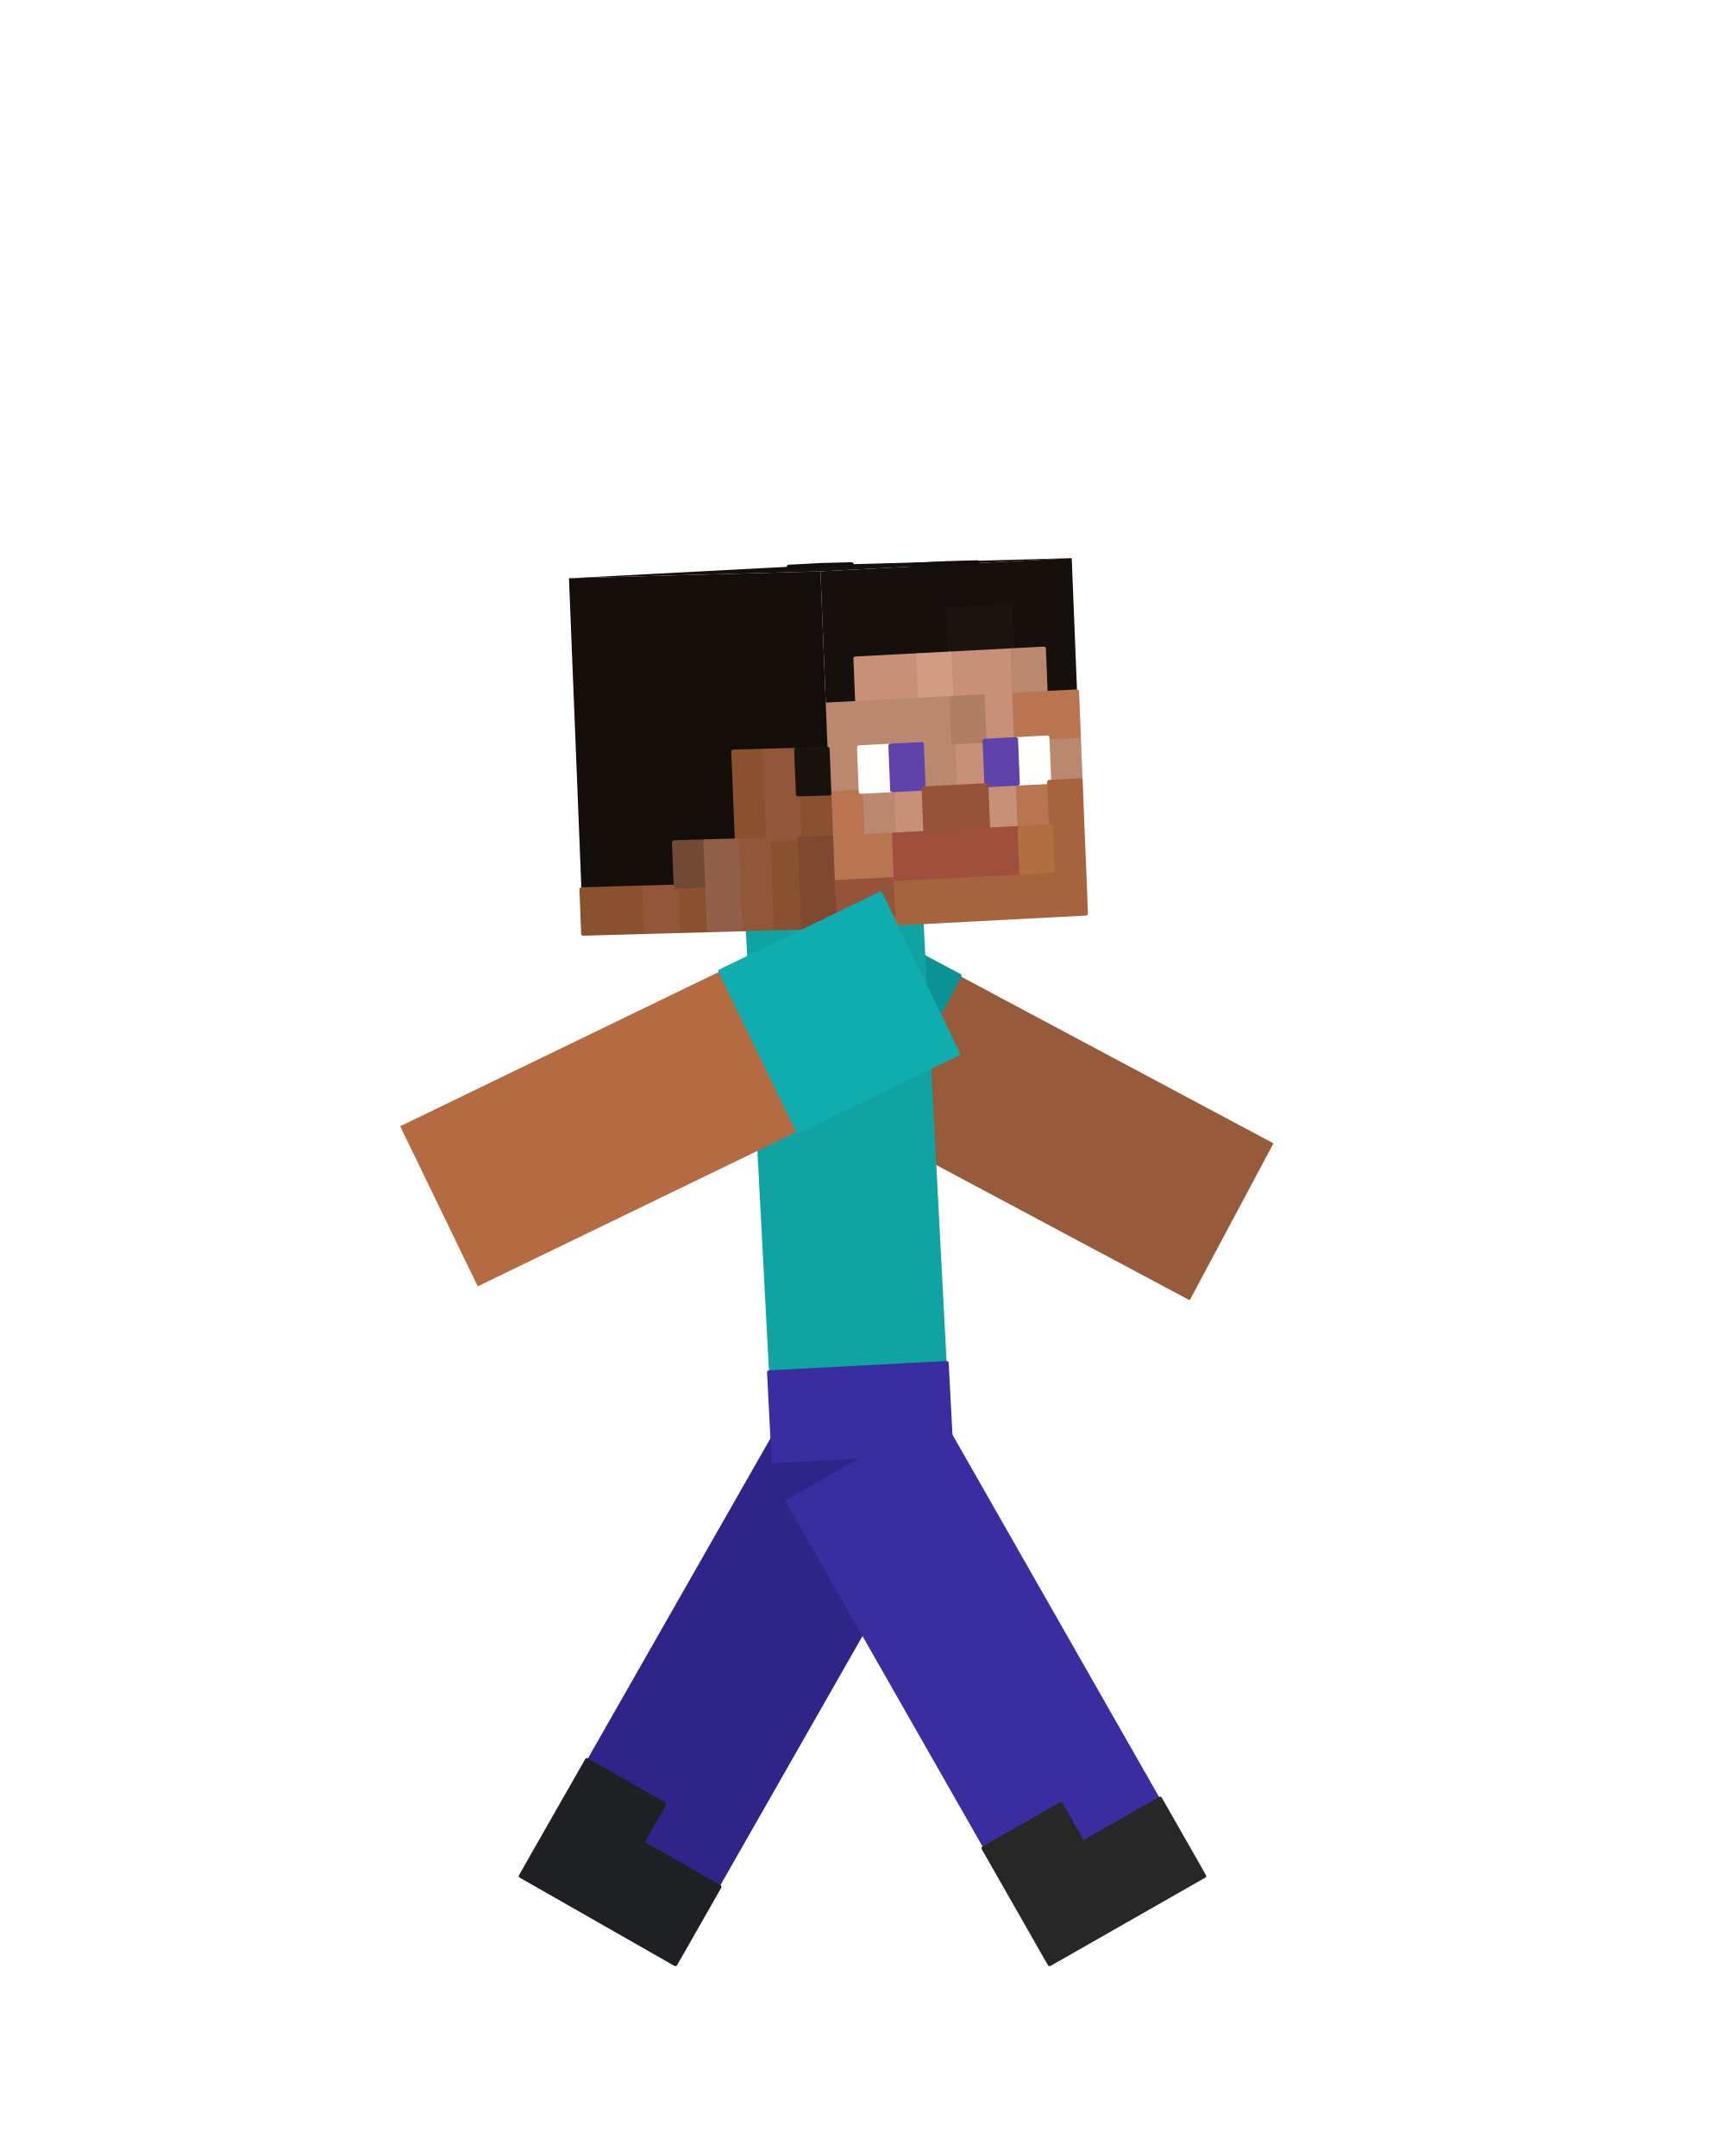
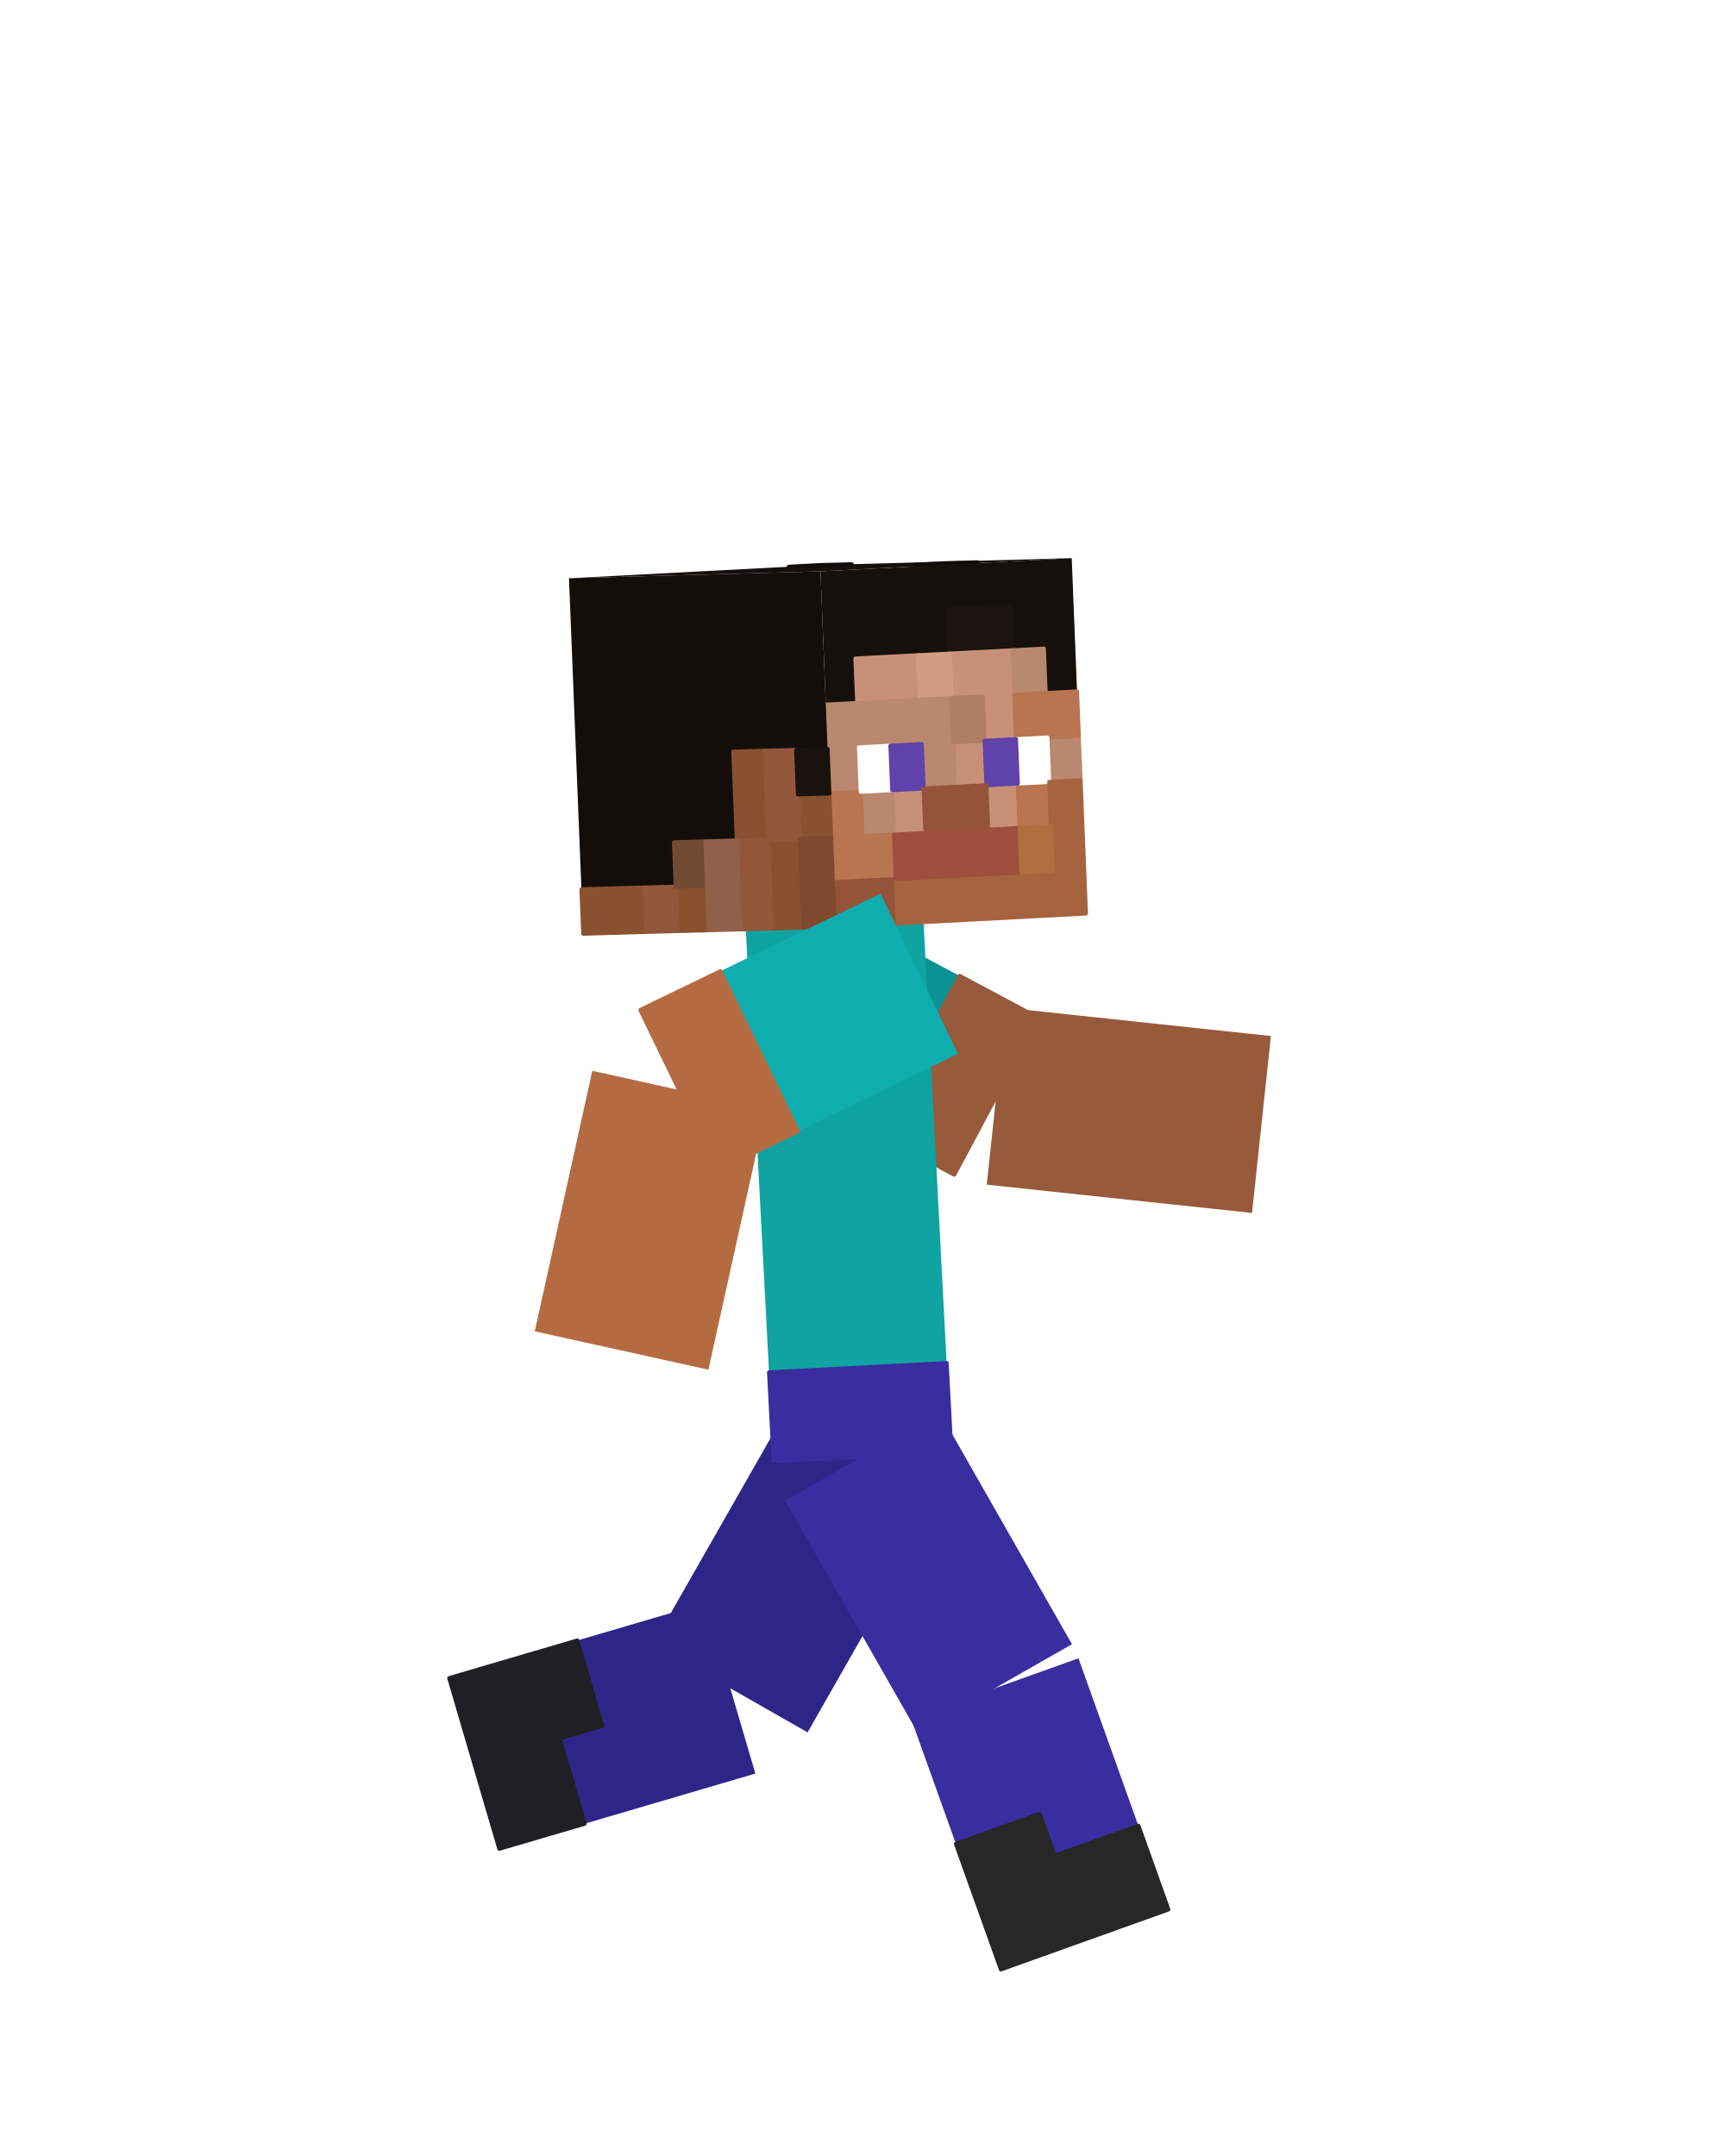
<svg xmlns="http://www.w3.org/2000/svg" viewBox="0 0 256 320" width="256" height="320" role="img" aria-labelledby="run-1-title">
  <g id="steve">
-     <g id="arm-left" aria-label="Left arm">
+     <g id="arm-left" aria-label="Left upper arm">
      <g class="face" data-face="nx">
-         <path fill="#975a3b" d="M106.69 155.7L119.12 132.41L188.99 169.7L176.56 192.99Z" />
-         <path fill="#0b9295" stroke="#0b9295" stroke-width=".6" stroke-linejoin="round" d="M106.69 155.7L119.12 132.41L124.94 135.52L112.51 158.81ZM112.51 158.81L124.94 135.52L130.76 138.63L118.33 161.92ZM118.33 161.92L130.76 138.63L136.58 141.73L124.15 165.02ZM124.15 165.02L136.58 141.73L142.41 144.84L129.98 168.13Z" />
+         <path fill="#0b9295" d="M106.69 155.7L119.12 132.41L154.05 151.06L141.62 174.35Z" />
+         <path fill="#975a3b" stroke="#975a3b" stroke-width=".6" stroke-linejoin="round" d="M129.98 168.13L142.41 144.84L148.23 147.95L135.8 171.24ZM135.8 171.24L148.23 147.95L154.05 151.06L141.62 174.35Z" />
      </g>
    </g>
-     <g id="leg-left" aria-label="Left leg">
+     <g id="forearm-left" aria-label="Left forearm">
      <g class="face" data-face="nx">
-         <path fill="#2f2589" d="M116.53 209.64L139.47 222.72L100.23 291.52L77.3 278.44Z" />
-         <path fill="#1f2023" stroke="#1f2023" stroke-width=".6" stroke-linejoin="round" d="M87.11 261.24L98.57 267.78L95.3 273.51L83.84 266.97ZM83.84 266.97L106.77 280.05L103.5 285.78L80.57 272.7ZM80.57 272.7L103.5 285.78L100.23 291.52L77.3 278.44Z" />
+         <path fill="#975a3b" d="M146.44 175.83L149.24 149.57L188.61 153.77L185.81 180.03Z" />
+       </g>
+     </g>
+     <g id="shin-left" aria-label="Left shin">
+       <g class="face" data-face="nx">
+         <path fill="#2f2589" d="M104.66 237.91L112.1 263.24L74.1 274.4L66.67 249.07Z" />
+         <path fill="#1f2023" stroke="#1f2023" stroke-width=".6" stroke-linejoin="round" d="M85.66 243.49L89.38 256.16L83.05 258.01L79.33 245.35ZM79.33 245.35L86.77 270.68L80.44 272.54L73 247.21ZM73 247.21L80.44 272.54L74.1 274.4L66.67 249.07Z" />
+       </g>
+     </g>
+     <g id="leg-left" aria-label="Left thigh">
+       <g class="face" data-face="nx">
+         <path fill="#2f2589" d="M116.53 209.64L139.47 222.72L119.85 257.12L96.91 244.04Z" />
      </g>
    </g>
    <g id="torso" aria-label="Torso">
      <g class="face" data-face="nx">
        <path fill="#0fa3a2" d="M110.67 137.78L137.04 136.4L141.18 215.49L114.82 216.87Z" />
        <path fill="#3a2d9f" stroke="#3a2d9f" stroke-width=".6" stroke-linejoin="round" d="M114.13 203.69L140.49 202.31L140.84 208.9L114.47 210.28ZM114.47 210.28L140.84 208.9L141.18 215.49L114.82 216.87Z" />
      </g>
    </g>
    <g id="head" aria-label="Head">
      <g class="face" data-face="top">
        <path fill="#160f0d" d="M84.44 85.83L121.72 83.87L159.05 82.84L121.76 84.8Z" />
        <path fill="#120d0a" stroke="#120d0a" stroke-width=".6" stroke-linejoin="round" d="M117.06 84.12L121.72 83.87L126.39 83.75L121.73 83.99ZM135.73 83.83L140.4 83.59L145.06 83.46L140.4 83.7Z" />
      </g>
      <g class="face" data-face="front">
        <path fill="#16100d" d="M121.76 84.8L159.05 82.84L161.16 135.59L123.88 137.55Z" />
        <path fill="#1a130f" stroke="#1a130f" stroke-width=".6" stroke-linejoin="round" d="M140.67 90.41L149.99 89.92L150.26 96.52L140.93 97.01Z" />
        <path fill="#c89177" stroke="#c89177" stroke-width=".6" stroke-linejoin="round" d="M126.95 97.74L136.27 97.25L136.54 103.84L127.22 104.33ZM140.93 97.01L150.26 96.52L150.52 103.11L141.2 103.6ZM145.86 103.36L150.52 103.11L150.78 109.71L146.12 109.95ZM141.46 110.19L146.12 109.95L146.39 116.54L141.73 116.79ZM132.41 117.28L137.07 117.03L137.33 123.63L132.67 123.87ZM146.39 116.54L151.05 116.3L151.31 122.89L146.65 123.14Z" />
        <path fill="#d29c83" stroke="#d29c83" stroke-width=".6" stroke-linejoin="round" d="M136.27 97.25L140.93 97.01L141.2 103.6L136.54 103.84Z" />
        <path fill="#b9886e" stroke="#b9886e" stroke-width=".6" stroke-linejoin="round" d="M150.26 96.52L154.92 96.27L155.18 102.87L150.52 103.11ZM122.56 104.58L141.2 103.6L141.46 110.19L122.82 111.17ZM122.82 111.17L127.48 110.93L127.74 117.52L123.08 117.77ZM136.8 110.44L141.46 110.19L141.73 116.79L137.07 117.03ZM155.44 109.46L160.1 109.22L160.37 115.81L155.71 116.06ZM127.74 117.52L132.41 117.28L132.67 123.87L128.01 124.12Z" />
        <path fill="#af7e64" stroke="#af7e64" stroke-width=".6" stroke-linejoin="round" d="M141.2 103.6L145.86 103.36L146.12 109.95L141.46 110.19Z" />
        <path fill="#b8754f" stroke="#b8754f" stroke-width=".6" stroke-linejoin="round" d="M150.52 103.11L159.84 102.62L160.1 109.22L150.78 109.71ZM123.08 117.77L127.74 117.52L128.01 124.12L123.35 124.36ZM151.05 116.3L155.71 116.06L155.97 122.65L151.31 122.89ZM123.35 124.36L132.67 123.87L132.93 130.47L123.61 130.95Z" />
        <path fill="#fffffe" stroke="#fffffe" stroke-width=".6" stroke-linejoin="round" d="M127.48 110.93L132.14 110.68L132.41 117.28L127.74 117.52ZM150.78 109.71L155.44 109.46L155.71 116.06L151.05 116.3Z" />
        <path fill="#5f42aa" stroke="#5f42aa" stroke-width=".6" stroke-linejoin="round" d="M132.14 110.68L136.8 110.44L137.07 117.03L132.41 117.28ZM146.12 109.95L150.78 109.71L151.05 116.3L146.39 116.54Z" />
        <path fill="#95533a" stroke="#95533a" stroke-width=".6" stroke-linejoin="round" d="M137.07 117.03L146.39 116.54L146.65 123.14L137.33 123.63ZM123.61 130.95L132.93 130.47L133.2 137.06L123.88 137.55Z" />
        <path fill="#a5643e" stroke="#a5643e" stroke-width=".6" stroke-linejoin="round" d="M155.71 116.06L160.37 115.81L160.63 122.41L155.97 122.65ZM155.97 122.65L160.63 122.41L160.9 129L156.24 129.24ZM132.93 130.47L160.9 129L161.16 135.59L133.2 137.06Z" />
        <path fill="#9e503c" stroke="#9e503c" stroke-width=".6" stroke-linejoin="round" d="M132.67 123.87L151.31 122.89L151.58 129.49L132.93 130.47Z" />
        <path fill="#b16e41" stroke="#b16e41" stroke-width=".6" stroke-linejoin="round" d="M151.31 122.89L155.97 122.65L156.24 129.24L151.58 129.49Z" />
      </g>
      <g class="face" data-face="nx">
        <path fill="#140e0b" d="M84.44 85.83L121.76 84.8L123.88 137.55L86.55 138.58Z" />
        <path fill="#8a5130" stroke="#8a5130" stroke-width=".6" stroke-linejoin="round" d="M108.82 111.56L113.49 111.43L113.75 118.02L109.09 118.15ZM109.09 118.15L113.75 118.02L114.02 124.62L109.35 124.75ZM118.42 117.9L123.08 117.77L123.35 124.36L118.68 124.49ZM114.02 124.62L118.68 124.49L118.95 131.08L114.28 131.21ZM86.29 131.99L95.62 131.73L95.88 138.32L86.55 138.58ZM100.28 131.6L104.95 131.47L105.21 138.07L100.55 138.19ZM114.28 131.21L118.95 131.08L119.21 137.68L114.54 137.81Z" />
        <path fill="#92573a" stroke="#92573a" stroke-width=".6" stroke-linejoin="round" d="M113.49 111.43L118.15 111.3L118.42 117.9L113.75 118.02ZM113.75 118.02L118.42 117.9L118.68 124.49L114.02 124.62ZM109.35 124.75L114.02 124.62L114.28 131.21L109.61 131.34ZM95.62 131.73L100.28 131.6L100.55 138.19L95.88 138.32ZM109.61 131.34L114.28 131.21L114.54 137.81L109.88 137.94Z" />
        <path fill="#19120e" stroke="#19120e" stroke-width=".6" stroke-linejoin="round" d="M118.15 111.3L122.82 111.17L123.08 117.77L118.42 117.9Z" />
        <path fill="#714a34" stroke="#714a34" stroke-width=".6" stroke-linejoin="round" d="M100.02 125.01L104.68 124.88L104.95 131.47L100.28 131.6Z" />
        <path fill="#926048" stroke="#926048" stroke-width=".6" stroke-linejoin="round" d="M104.68 124.88L109.35 124.75L109.61 131.34L104.95 131.47ZM104.95 131.47L109.61 131.34L109.88 137.94L105.21 138.07Z" />
        <path fill="#80492f" stroke="#80492f" stroke-width=".6" stroke-linejoin="round" d="M118.68 124.49L123.35 124.36L123.61 130.95L118.95 131.08ZM118.95 131.08L123.61 130.95L123.88 137.55L119.21 137.68Z" />
      </g>
    </g>
-     <g id="leg-right" aria-label="Right leg">
+     <g id="leg-right" aria-label="Right thigh">
      <g class="face" data-face="nx">
-         <path fill="#3a2d9f" d="M116.53 222.72L139.47 209.64L178.7 278.44L155.77 291.52Z" />
-         <path fill="#272727" stroke="#272727" stroke-width=".6" stroke-linejoin="round" d="M145.96 274.32L157.43 267.78L160.7 273.51L149.23 280.05ZM149.23 280.05L172.16 266.97L175.43 272.7L152.5 285.78ZM152.5 285.78L175.43 272.7L178.7 278.44L155.77 291.52Z" />
+         <path fill="#3a2d9f" d="M116.53 222.72L139.47 209.64L159.09 244.04L136.15 257.12Z" />
      </g>
    </g>
-     <g id="arm-right" aria-label="Right arm">
+     <g id="shin-right" aria-label="Right shin">
      <g class="face" data-face="nx">
-         <path fill="#b56b42" d="M130.67 132.64L142.18 156.4L70.9 190.92L59.39 167.16Z" />
-         <path fill="#0fadad" stroke="#0fadad" stroke-width=".6" stroke-linejoin="round" d="M130.67 132.64L142.18 156.4L136.24 159.27L124.73 135.51ZM124.73 135.51L136.24 159.27L130.3 162.15L118.79 138.39ZM118.79 138.39L130.3 162.15L124.36 165.03L112.85 141.27ZM112.85 141.27L124.36 165.03L118.42 167.9L106.91 144.15Z" />
+         <path fill="#3a2d9f" d="M135.19 255.03L160.05 246.13L173.39 283.41L148.54 292.31Z" />
+         <path fill="#272727" stroke="#272727" stroke-width=".6" stroke-linejoin="round" d="M141.87 273.67L154.29 269.22L156.52 275.43L144.09 279.88ZM144.09 279.88L168.95 270.98L171.17 277.2L146.32 286.1ZM146.32 286.1L171.17 277.2L173.39 283.41L148.54 292.31Z" />
+       </g>
+     </g>
+     <g id="arm-right" aria-label="Right upper arm">
+       <g class="face" data-face="nx">
+         <path fill="#0fadad" d="M130.67 132.64L142.18 156.4L106.54 173.66L95.03 149.9Z" />
+         <path fill="#b56b42" stroke="#b56b42" stroke-width=".6" stroke-linejoin="round" d="M106.91 144.15L118.42 167.9L112.48 170.78L100.97 147.02ZM100.97 147.02L112.48 170.78L106.54 173.66L95.03 149.9Z" />
+       </g>
+     </g>
+     <g id="forearm-right" aria-label="Right forearm">
+       <g class="face" data-face="nx">
+         <path fill="#b56b42" d="M87.9 158.93L113.68 164.63L105.13 203.29L79.36 197.6Z" />
      </g>
    </g>
  </g>
</svg>
